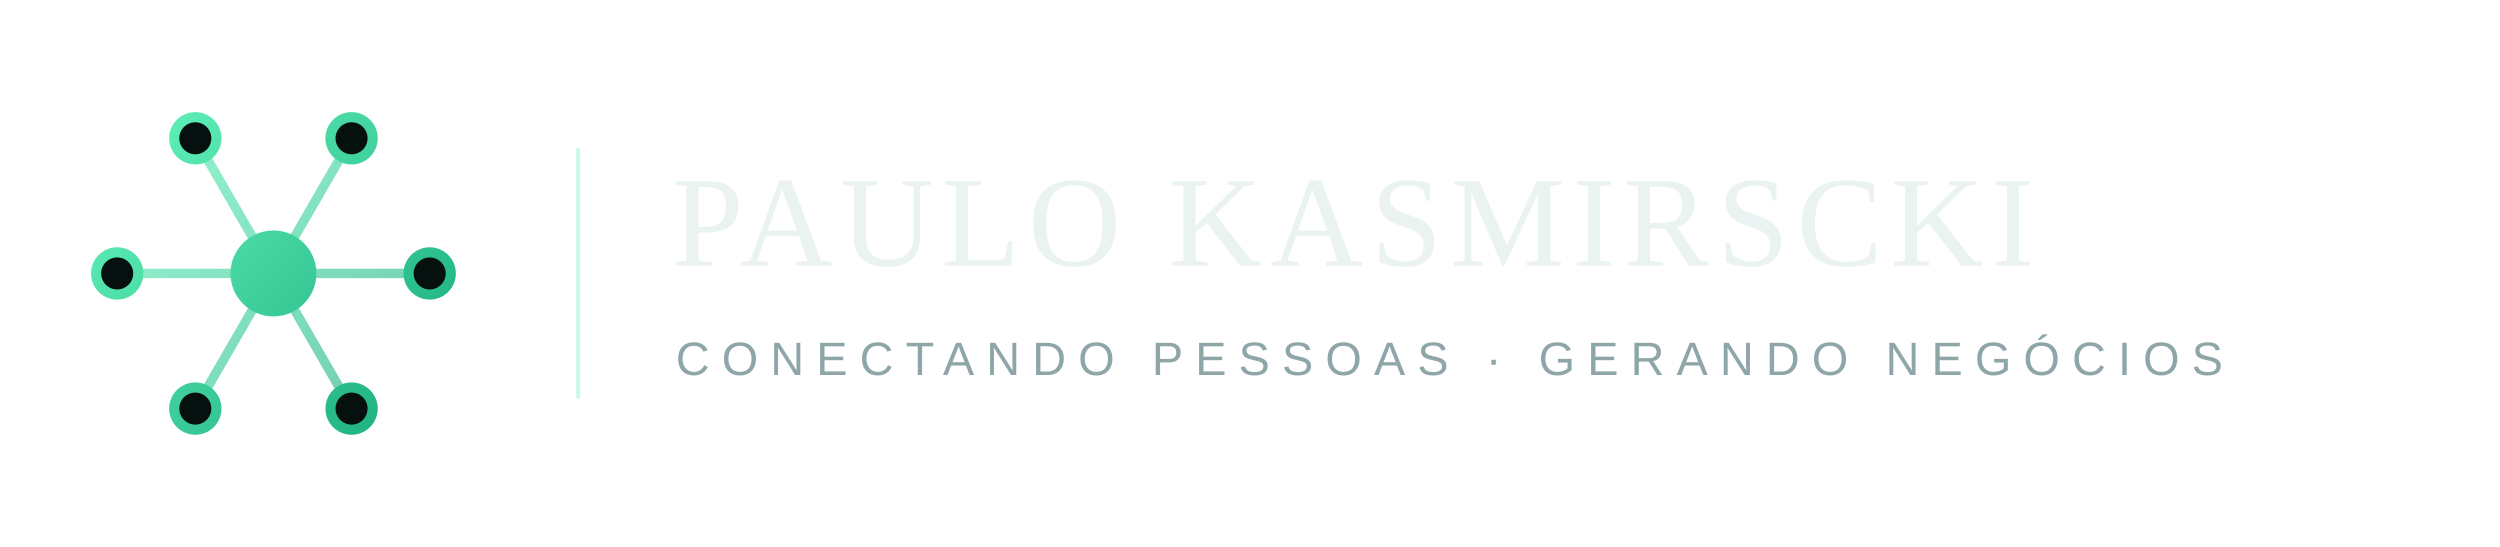
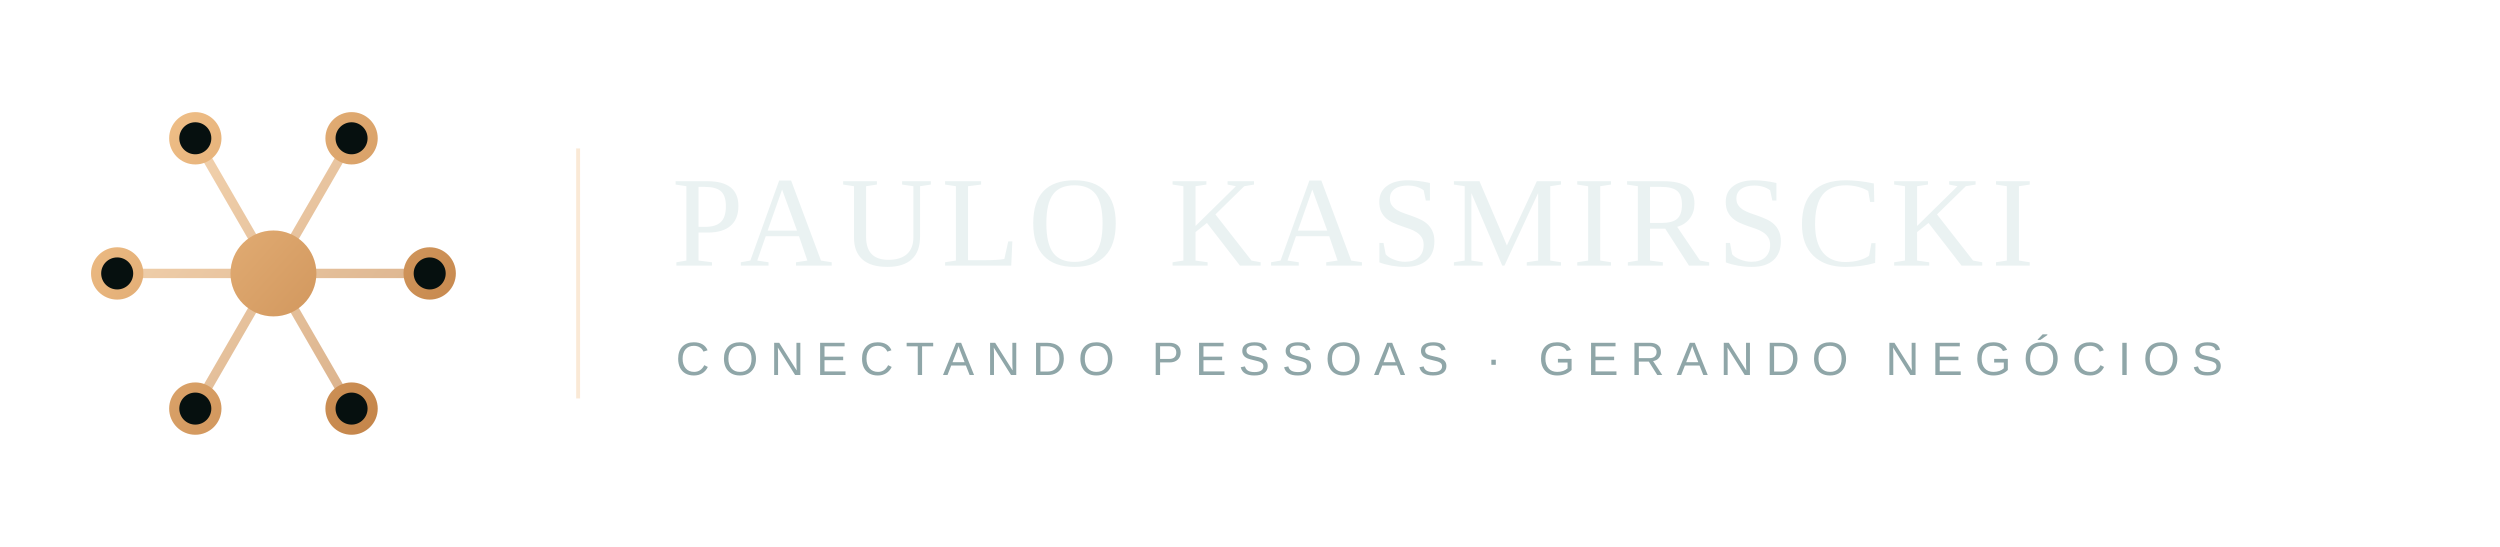
<svg xmlns="http://www.w3.org/2000/svg" width="640" height="140" viewBox="0 0 640 140" fill="none" role="img" aria-label="Paulo Kasmirscki — Conectando pessoas e gerando negócios">
  <defs>
    <linearGradient id="petrolh" x1="20" y1="30" x2="110" y2="110" gradientUnits="userSpaceOnUse">
-       <stop offset="0" stop-color="#5ff0b8" />
-       <stop offset="1" stop-color="#12a376" />
+       <stop offset="0" stop-color="#f0c089" />
+       <stop offset="1" stop-color="#b9763a" />
    </linearGradient>
  </defs>
  <g transform="translate(10,10)">
    <g stroke="url(#petrolh)" stroke-width="2.4" opacity="0.65">
      <line x1="60" y1="60" x2="100" y2="60" />
      <line x1="60" y1="60" x2="80" y2="94.6" />
      <line x1="60" y1="60" x2="40" y2="94.6" />
      <line x1="60" y1="60" x2="20" y2="60" />
      <line x1="60" y1="60" x2="40" y2="25.4" />
      <line x1="60" y1="60" x2="80" y2="25.4" />
    </g>
    <g fill="#06100f" stroke="url(#petrolh)" stroke-width="2.6">
      <circle cx="100" cy="60" r="5.4" />
      <circle cx="80" cy="94.6" r="5.4" />
      <circle cx="40" cy="94.6" r="5.4" />
      <circle cx="20" cy="60" r="5.4" />
      <circle cx="40" cy="25.4" r="5.4" />
      <circle cx="80" cy="25.4" r="5.4" />
    </g>
    <circle cx="60" cy="60" r="11" fill="url(#petrolh)" />
  </g>
-   <line x1="148" y1="38" x2="148" y2="102" stroke="#5ff0b8" stroke-width="1" opacity="0.35" />
+   <line x1="148" y1="38" x2="148" y2="102" stroke="#f0c089" stroke-width="1" opacity="0.35" />
  <text x="172" y="68" font-family="Georgia, 'Times New Roman', serif" font-size="33" letter-spacing="2" fill="#eaf2f2">PAULO KASMIRSCKI</text>
  <text x="173" y="96" font-family="Arial, Helvetica, sans-serif" font-size="12" letter-spacing="3.1" fill="#8fa6a8">CONECTANDO PESSOAS · GERANDO NEGÓCIOS</text>
</svg>
